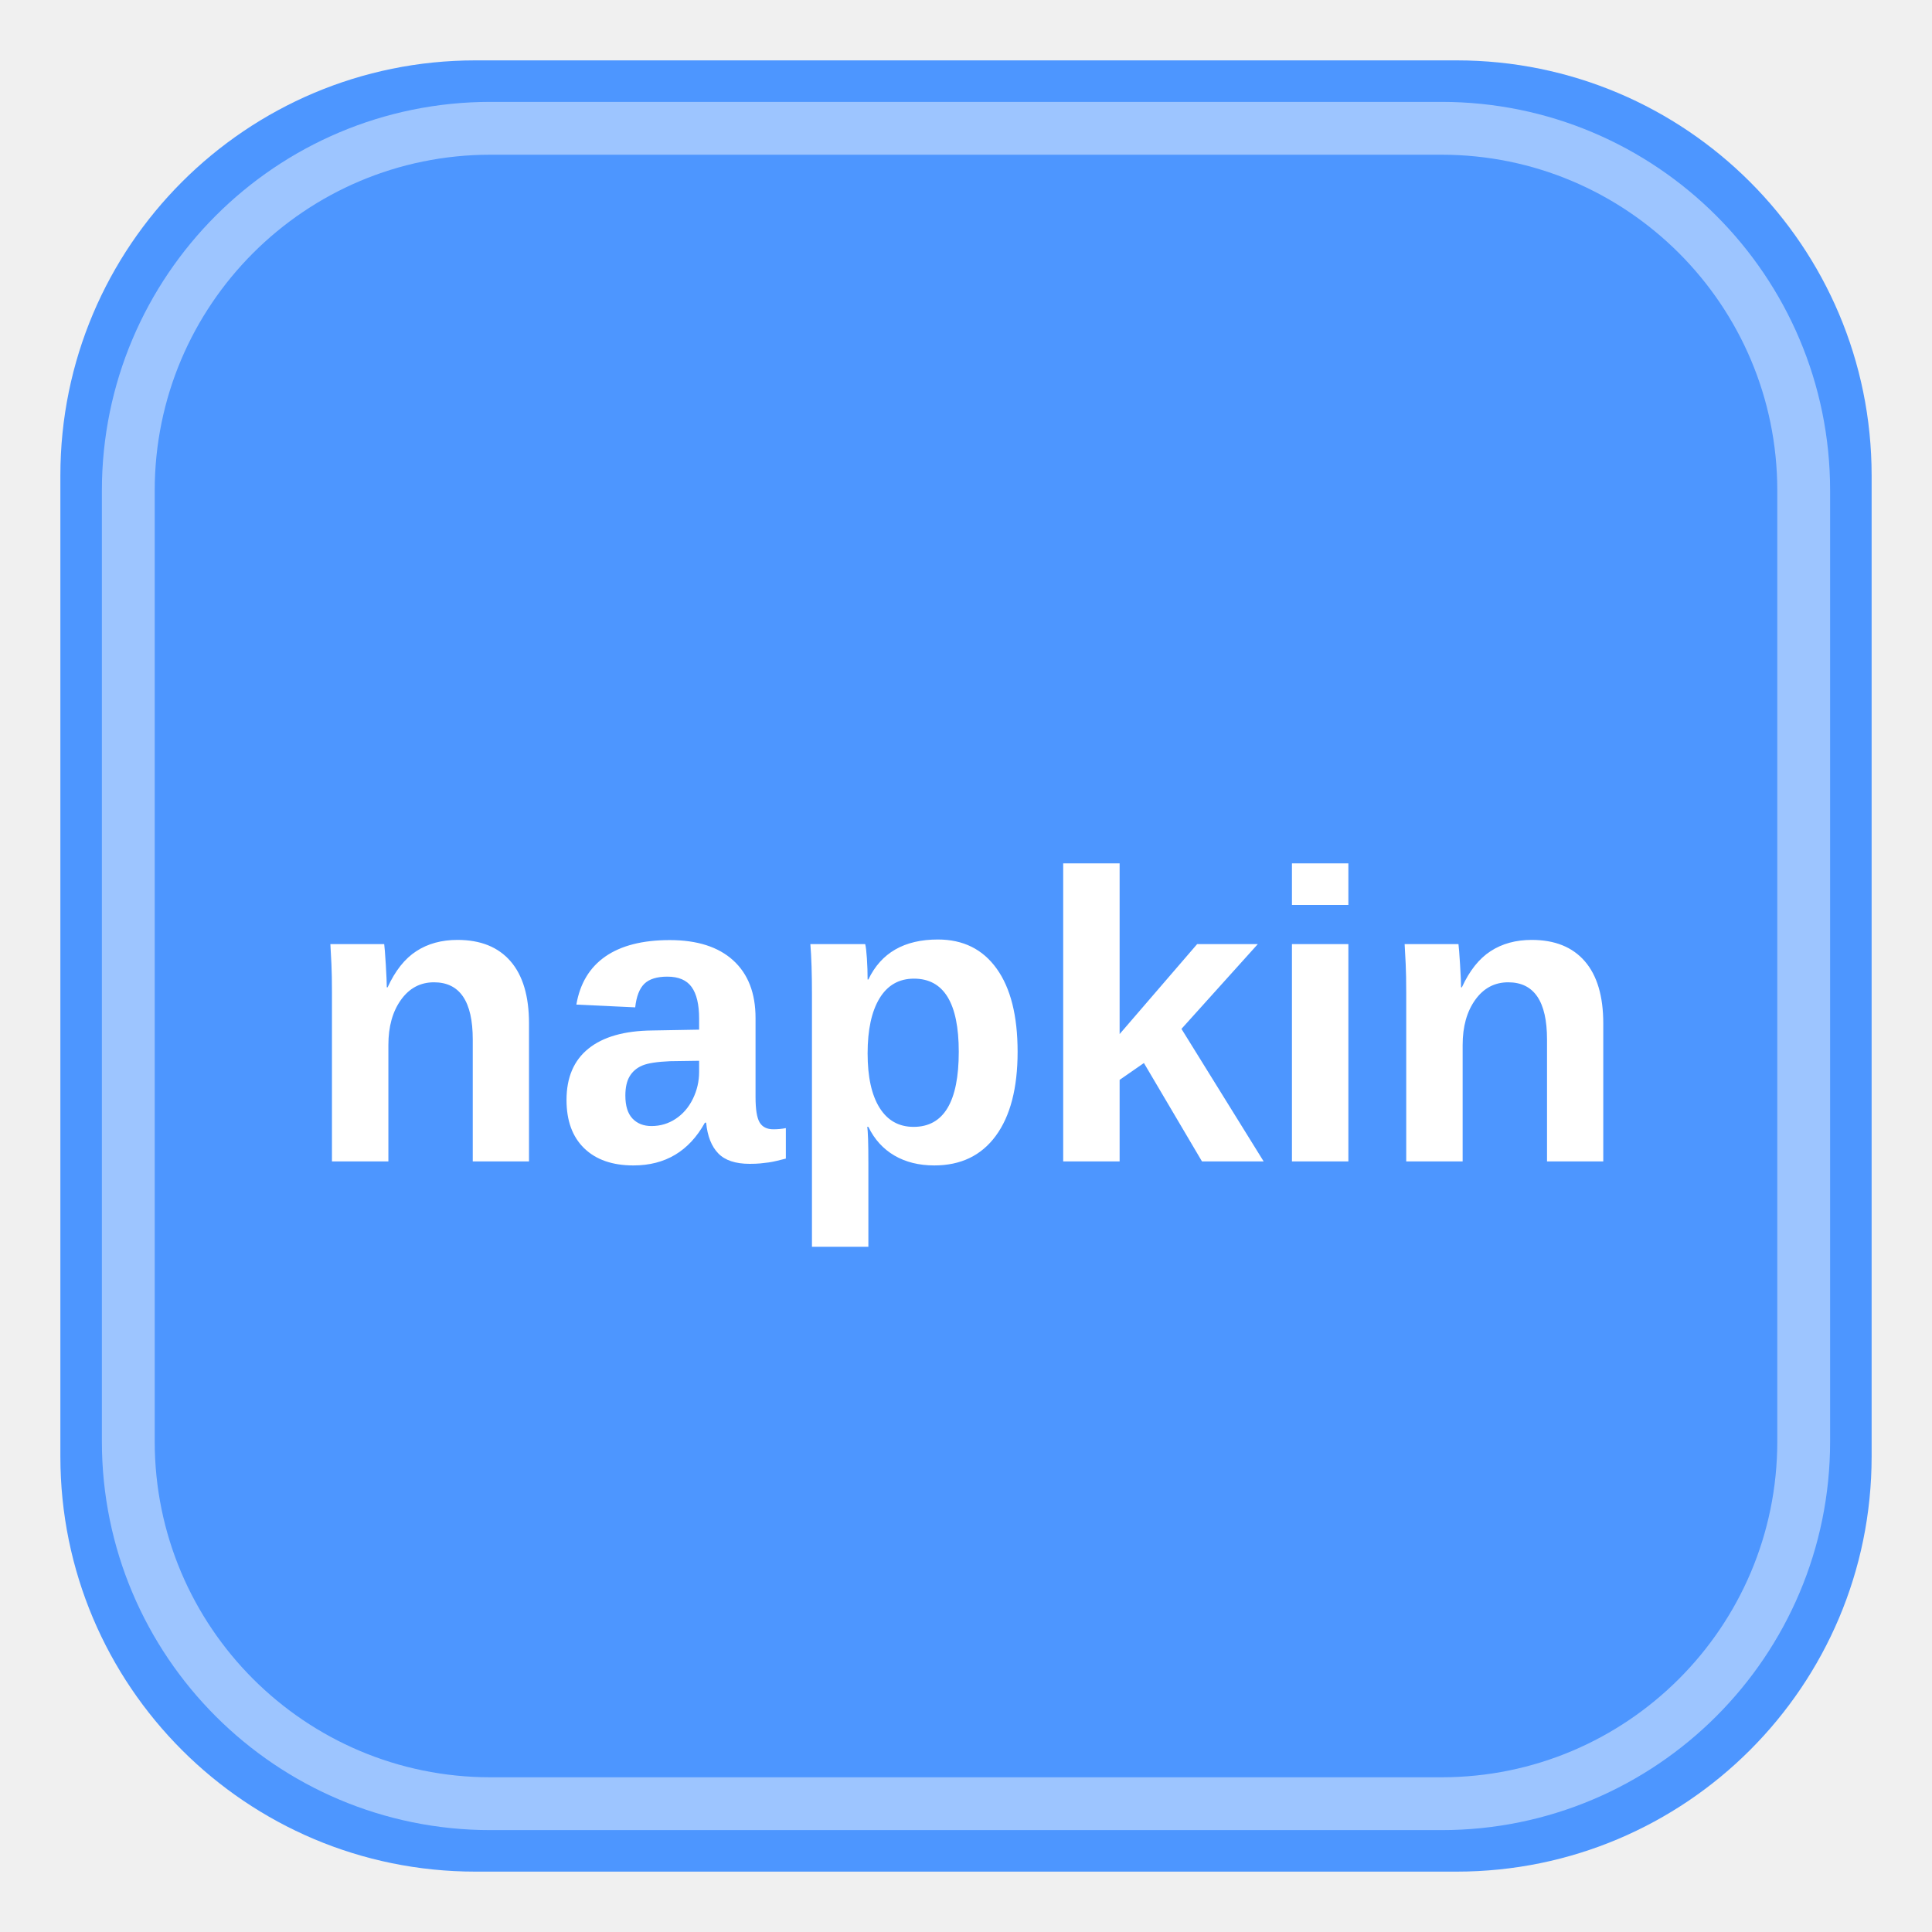
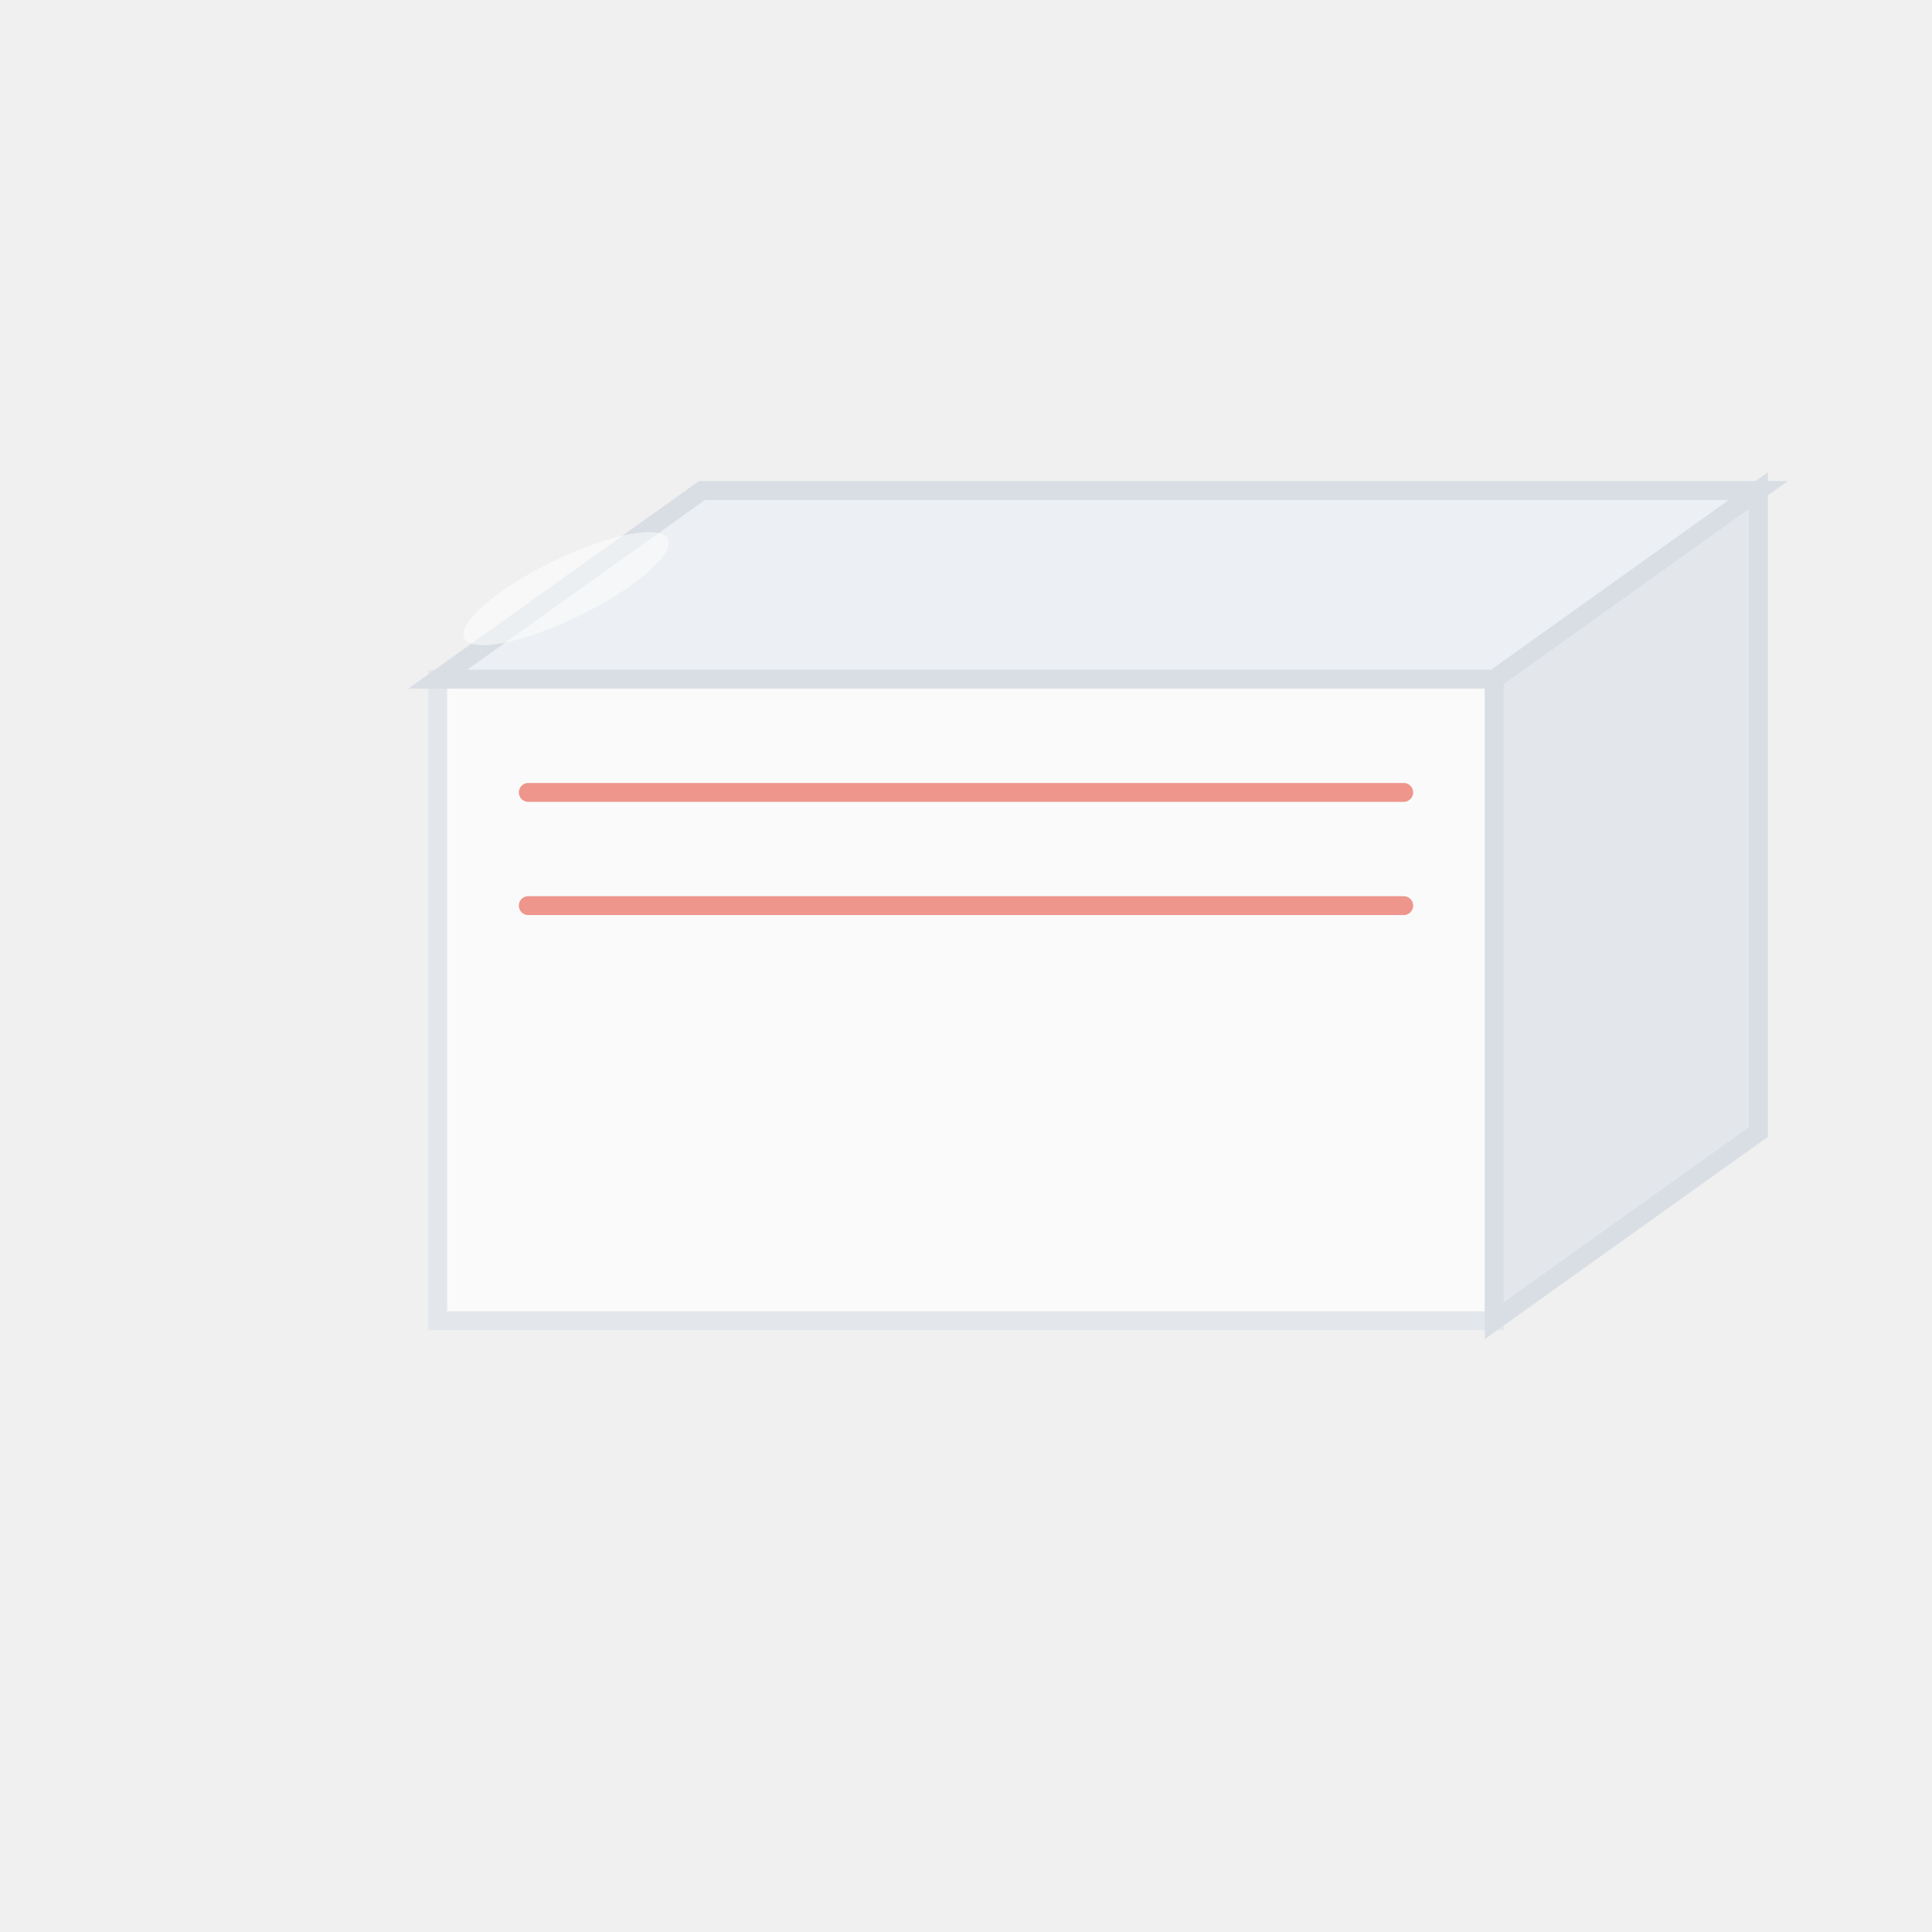
<svg xmlns="http://www.w3.org/2000/svg" width="512" height="512" viewBox="0 0 512 512">
-   <rect x="16" y="16" width="480" height="480" rx="110" fill="#4D96FF" />
-   <rect x="34" y="34" width="444" height="444" rx="96" fill="none" stroke="rgba(255,255,255,0.45)" stroke-width="14" />
-   <text x="256" y="270" font-family="Arial, Helvetica, sans-serif" font-weight="bold" font-size="109" fill="#FFFFFF" text-anchor="middle" dominant-baseline="central">napkin</text>
+   <path d="M116 180 L396 180 L396 350 L116 350 Z" fill="#FAFAFA" stroke="#E3E7EC" stroke-width="5" />
+   <path d="M116 180 L186 130 L466 130 L396 180 Z" fill="#ECEFF3" stroke="#D8DEE4" stroke-width="5" />
+   <path d="M396 180 L466 130 L466 300 L396 350 Z" fill="#E3E7EC" stroke="#D8DEE4" stroke-width="5" />
+   <path d="M140 210 L372 210" stroke="#E86A5C" stroke-width="5" fill="none" stroke-linecap="round" stroke-linejoin="round" opacity="0.7" />
+   <path d="M140 240 L372 240" stroke="#E86A5C" stroke-width="5" fill="none" stroke-linecap="round" stroke-linejoin="round" opacity="0.7" />
+   <ellipse cx="150" cy="156" rx="30" ry="8" fill="#FFFFFF" opacity="0.5" transform="rotate(-26 150 156)" />
</svg>
